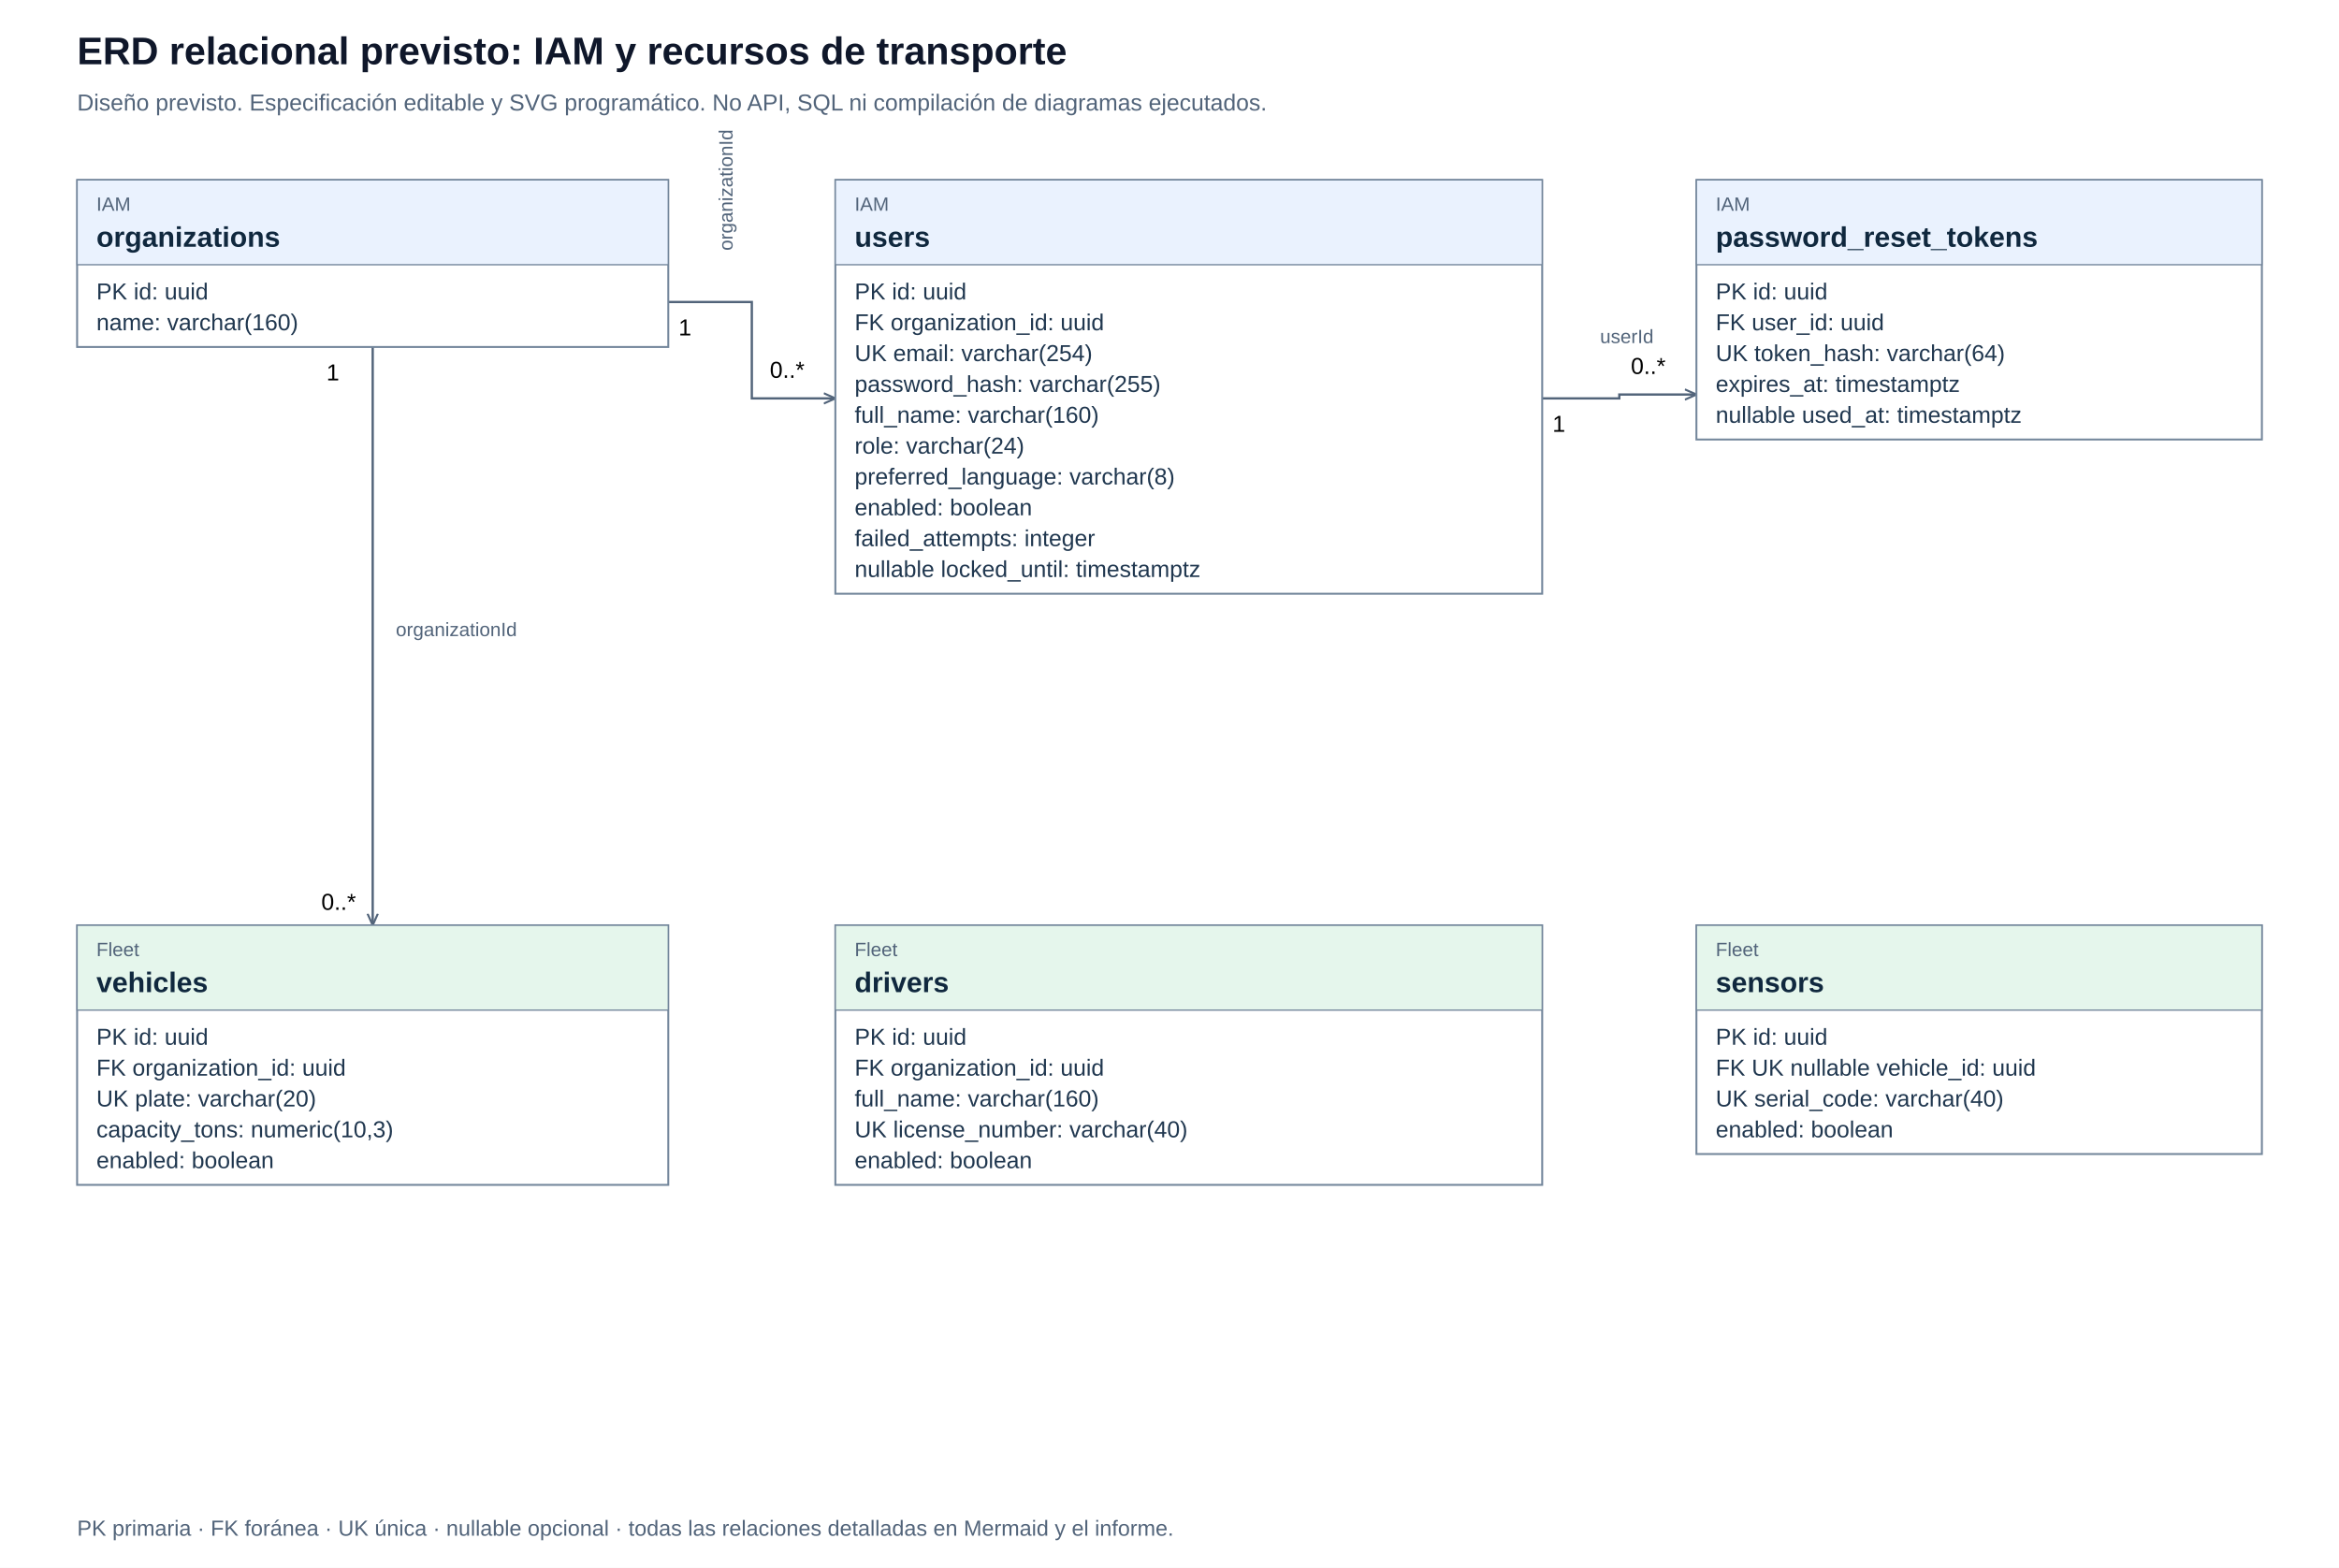
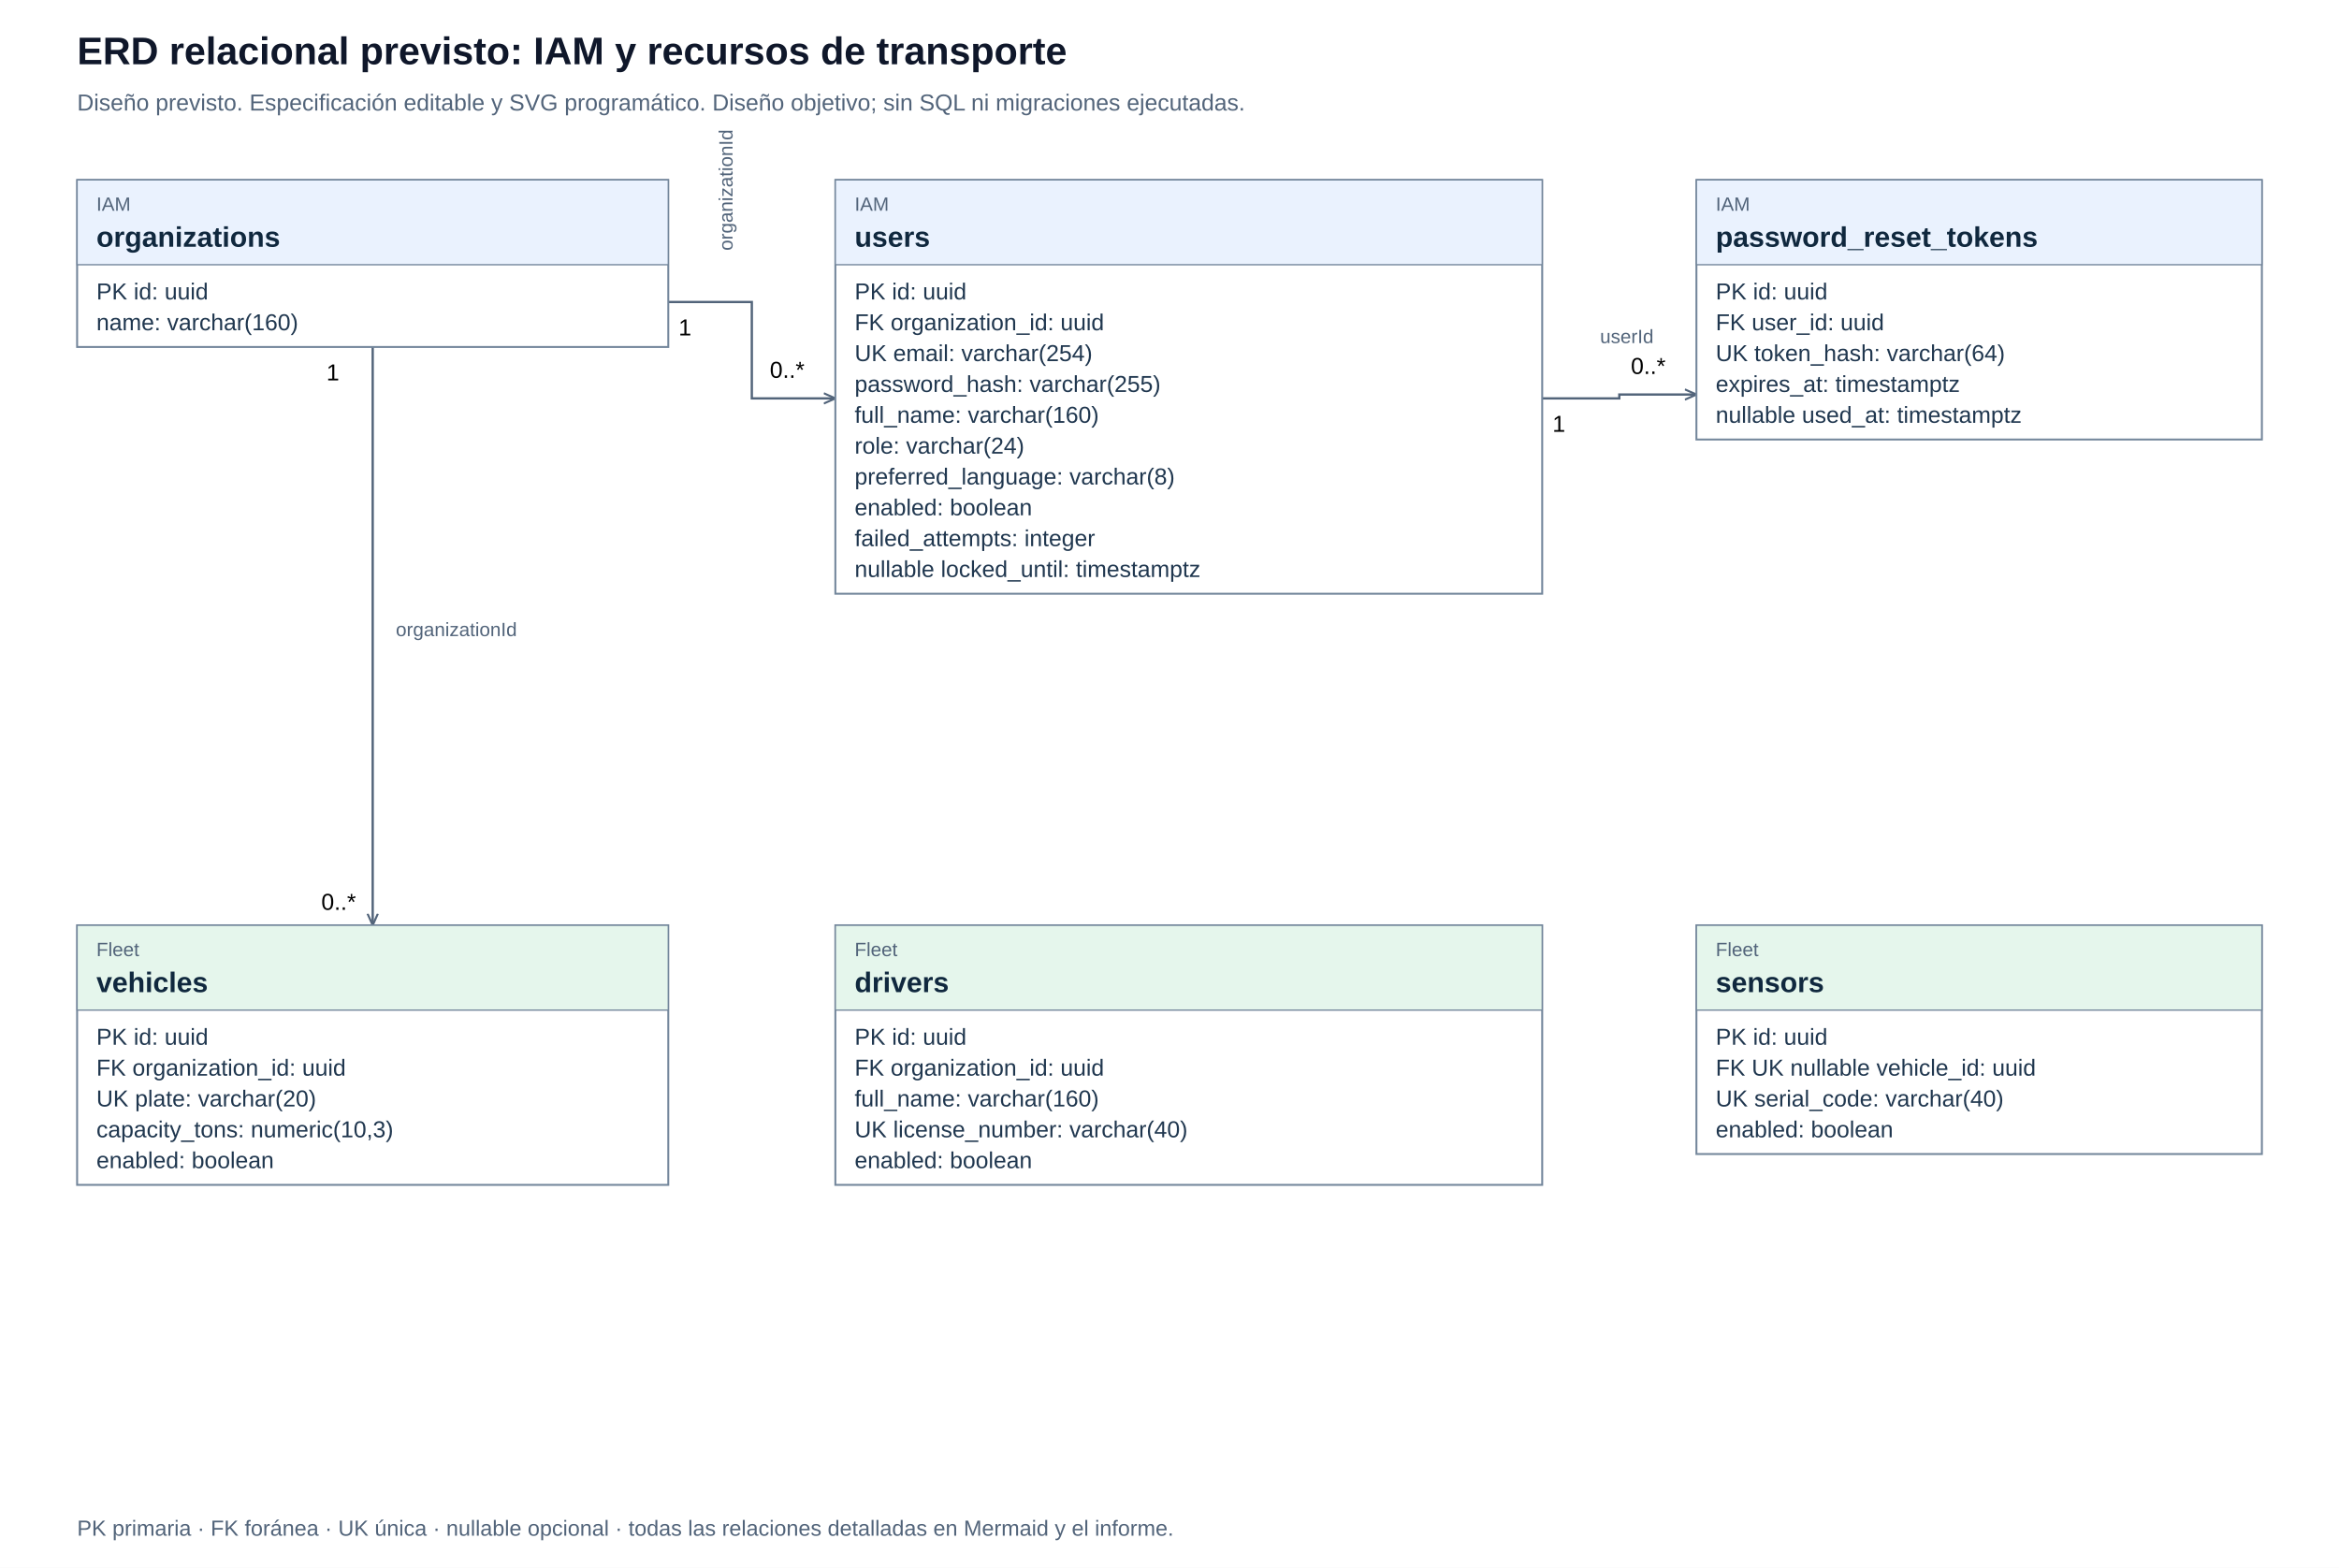
<svg xmlns="http://www.w3.org/2000/svg" width="1820" height="1220" viewBox="0 0 1820 1220" role="img">
  <defs>
    <marker id="arrow" viewBox="0 -5 10 10" refX="9" refY="0" markerWidth="10" markerHeight="10" orient="auto" markerUnits="userSpaceOnUse">
      <path d="M0 -4L9 0 0 4" fill="none" stroke="#52647a" stroke-width="1.6" />
    </marker>
  </defs>
  <rect width="1820" height="1220" fill="white" />
  <g font-family="Arial, sans-serif">
    <text x="60" y="50" font-size="30" font-weight="bold" fill="#0f172a">ERD relacional previsto: IAM y recursos de transporte</text>
-     <text x="60" y="86" font-size="18" fill="#52647a">Diseño previsto. Especificación editable y SVG programático. No API, SQL ni compilación de diagramas ejecutados.</text>
+     <text x="60" y="86" font-size="18" fill="#52647a">Diseño previsto. Especificación editable y SVG programático. Diseño objetivo; sin SQL ni migraciones ejecutadas.</text>
    <text x="528" y="261" font-size="18">1</text>
    <text x="599" y="294" font-size="18">0..*</text>
    <path d="M520 235H585V310H650" fill="none" stroke="#52647a" stroke-width="1.8" marker-end="url(#arrow)" />
    <text x="570" y="195" font-size="15" fill="#52647a" transform="rotate(-90 570 195)">organizationId</text>
    <text x="1208" y="336" font-size="18">1</text>
    <text x="1269" y="291" font-size="18">0..*</text>
    <path d="M1200 310H1260V307H1320" fill="none" stroke="#52647a" stroke-width="1.8" marker-end="url(#arrow)" />
    <text x="1245" y="267" font-size="15" fill="#52647a">userId</text>
    <text x="254" y="296" font-size="18">1</text>
    <text x="250" y="708" font-size="18">0..*</text>
    <path d="M290 270V720" fill="none" stroke="#52647a" stroke-width="1.8" marker-end="url(#arrow)" />
    <text x="308" y="495" font-size="15" fill="#52647a">organizationId</text>
    <g>
      <rect x="60" y="140" width="460" height="130" fill="white" stroke="#73869b" stroke-width="1.5" />
      <rect x="60" y="140" width="460" height="66" fill="#eaf2fe" stroke="#73869b" />
      <text x="75" y="164" font-size="15" fill="#52647a">IAM</text>
      <text x="75" y="192" font-size="22" font-weight="bold" fill="#10283e">organizations</text>
      <text x="75" y="233" font-size="18" fill="#20374f">PK         id: uuid</text>
      <text x="75" y="257" font-size="18" fill="#20374f">           name: varchar(160)</text>
    </g>
    <g>
      <rect x="650" y="140" width="550" height="322" fill="white" stroke="#73869b" stroke-width="1.5" />
      <rect x="650" y="140" width="550" height="66" fill="#eaf2fe" stroke="#73869b" />
      <text x="665" y="164" font-size="15" fill="#52647a">IAM</text>
      <text x="665" y="192" font-size="22" font-weight="bold" fill="#10283e">users</text>
      <text x="665" y="233" font-size="18" fill="#20374f">PK         id: uuid</text>
      <text x="665" y="257" font-size="18" fill="#20374f">FK         organization_id: uuid</text>
      <text x="665" y="281" font-size="18" fill="#20374f">UK         email: varchar(254)</text>
      <text x="665" y="305" font-size="18" fill="#20374f">           password_hash: varchar(255)</text>
      <text x="665" y="329" font-size="18" fill="#20374f">           full_name: varchar(160)</text>
      <text x="665" y="353" font-size="18" fill="#20374f">           role: varchar(24)</text>
      <text x="665" y="377" font-size="18" fill="#20374f">           preferred_language: varchar(8)</text>
      <text x="665" y="401" font-size="18" fill="#20374f">           enabled: boolean</text>
      <text x="665" y="425" font-size="18" fill="#20374f">           failed_attempts: integer</text>
      <text x="665" y="449" font-size="18" fill="#20374f">nullable   locked_until: timestamptz</text>
    </g>
    <g>
      <rect x="1320" y="140" width="440" height="202" fill="white" stroke="#73869b" stroke-width="1.5" />
      <rect x="1320" y="140" width="440" height="66" fill="#eaf2fe" stroke="#73869b" />
      <text x="1335" y="164" font-size="15" fill="#52647a">IAM</text>
      <text x="1335" y="192" font-size="22" font-weight="bold" fill="#10283e">password_reset_tokens</text>
      <text x="1335" y="233" font-size="18" fill="#20374f">PK         id: uuid</text>
      <text x="1335" y="257" font-size="18" fill="#20374f">FK         user_id: uuid</text>
      <text x="1335" y="281" font-size="18" fill="#20374f">UK         token_hash: varchar(64)</text>
      <text x="1335" y="305" font-size="18" fill="#20374f">           expires_at: timestamptz</text>
      <text x="1335" y="329" font-size="18" fill="#20374f">nullable   used_at: timestamptz</text>
    </g>
    <g>
      <rect x="60" y="720" width="460" height="202" fill="white" stroke="#73869b" stroke-width="1.5" />
      <rect x="60" y="720" width="460" height="66" fill="#e5f6ec" stroke="#73869b" />
      <text x="75" y="744" font-size="15" fill="#52647a">Fleet</text>
      <text x="75" y="772" font-size="22" font-weight="bold" fill="#10283e">vehicles</text>
      <text x="75" y="813" font-size="18" fill="#20374f">PK         id: uuid</text>
      <text x="75" y="837" font-size="18" fill="#20374f">FK         organization_id: uuid</text>
      <text x="75" y="861" font-size="18" fill="#20374f">UK         plate: varchar(20)</text>
      <text x="75" y="885" font-size="18" fill="#20374f">           capacity_tons: numeric(10,3)</text>
      <text x="75" y="909" font-size="18" fill="#20374f">           enabled: boolean</text>
    </g>
    <g>
      <rect x="650" y="720" width="550" height="202" fill="white" stroke="#73869b" stroke-width="1.5" />
      <rect x="650" y="720" width="550" height="66" fill="#e5f6ec" stroke="#73869b" />
      <text x="665" y="744" font-size="15" fill="#52647a">Fleet</text>
      <text x="665" y="772" font-size="22" font-weight="bold" fill="#10283e">drivers</text>
      <text x="665" y="813" font-size="18" fill="#20374f">PK         id: uuid</text>
      <text x="665" y="837" font-size="18" fill="#20374f">FK         organization_id: uuid</text>
      <text x="665" y="861" font-size="18" fill="#20374f">           full_name: varchar(160)</text>
      <text x="665" y="885" font-size="18" fill="#20374f">UK         license_number: varchar(40)</text>
      <text x="665" y="909" font-size="18" fill="#20374f">           enabled: boolean</text>
    </g>
    <g>
      <rect x="1320" y="720" width="440" height="178" fill="white" stroke="#73869b" stroke-width="1.5" />
      <rect x="1320" y="720" width="440" height="66" fill="#e5f6ec" stroke="#73869b" />
      <text x="1335" y="744" font-size="15" fill="#52647a">Fleet</text>
      <text x="1335" y="772" font-size="22" font-weight="bold" fill="#10283e">sensors</text>
      <text x="1335" y="813" font-size="18" fill="#20374f">PK         id: uuid</text>
      <text x="1335" y="837" font-size="18" fill="#20374f">FK UK nullable vehicle_id: uuid</text>
      <text x="1335" y="861" font-size="18" fill="#20374f">UK         serial_code: varchar(40)</text>
      <text x="1335" y="885" font-size="18" fill="#20374f">           enabled: boolean</text>
    </g>
    <text x="60" y="1195" font-size="17" fill="#52647a">PK primaria · FK foránea · UK única · nullable opcional · todas las relaciones detalladas en Mermaid y el informe.</text>
  </g>
</svg>
